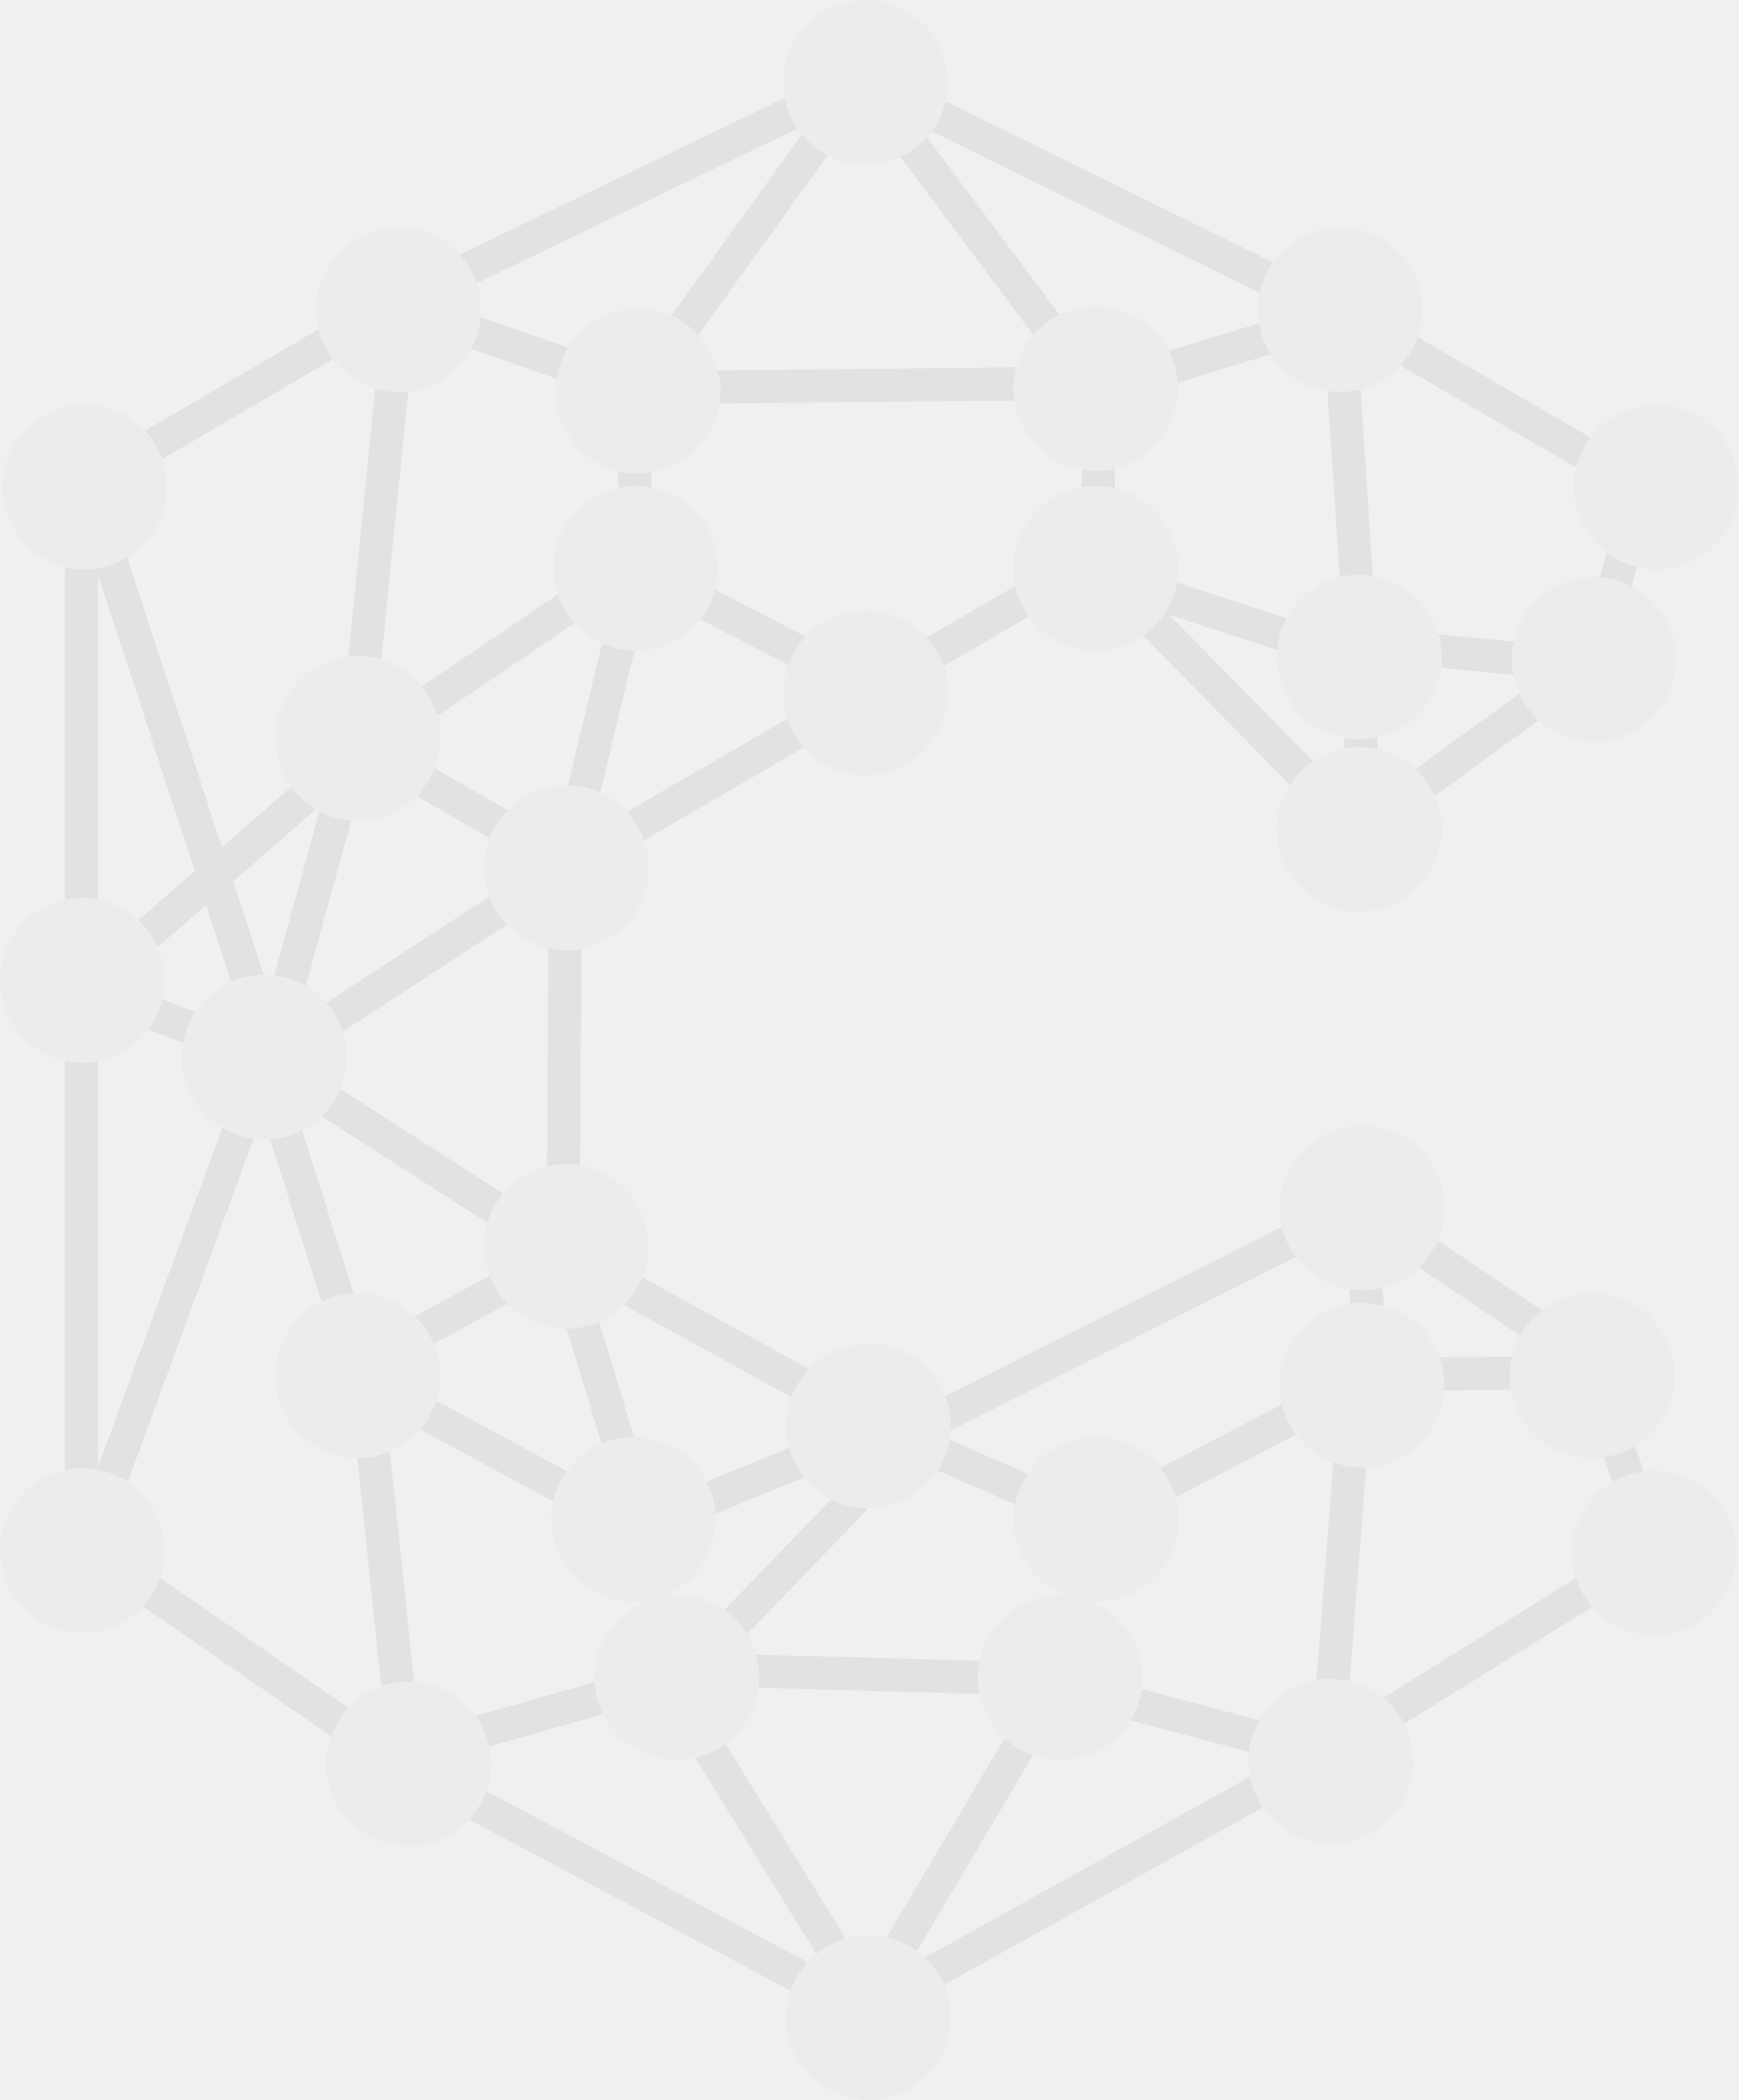
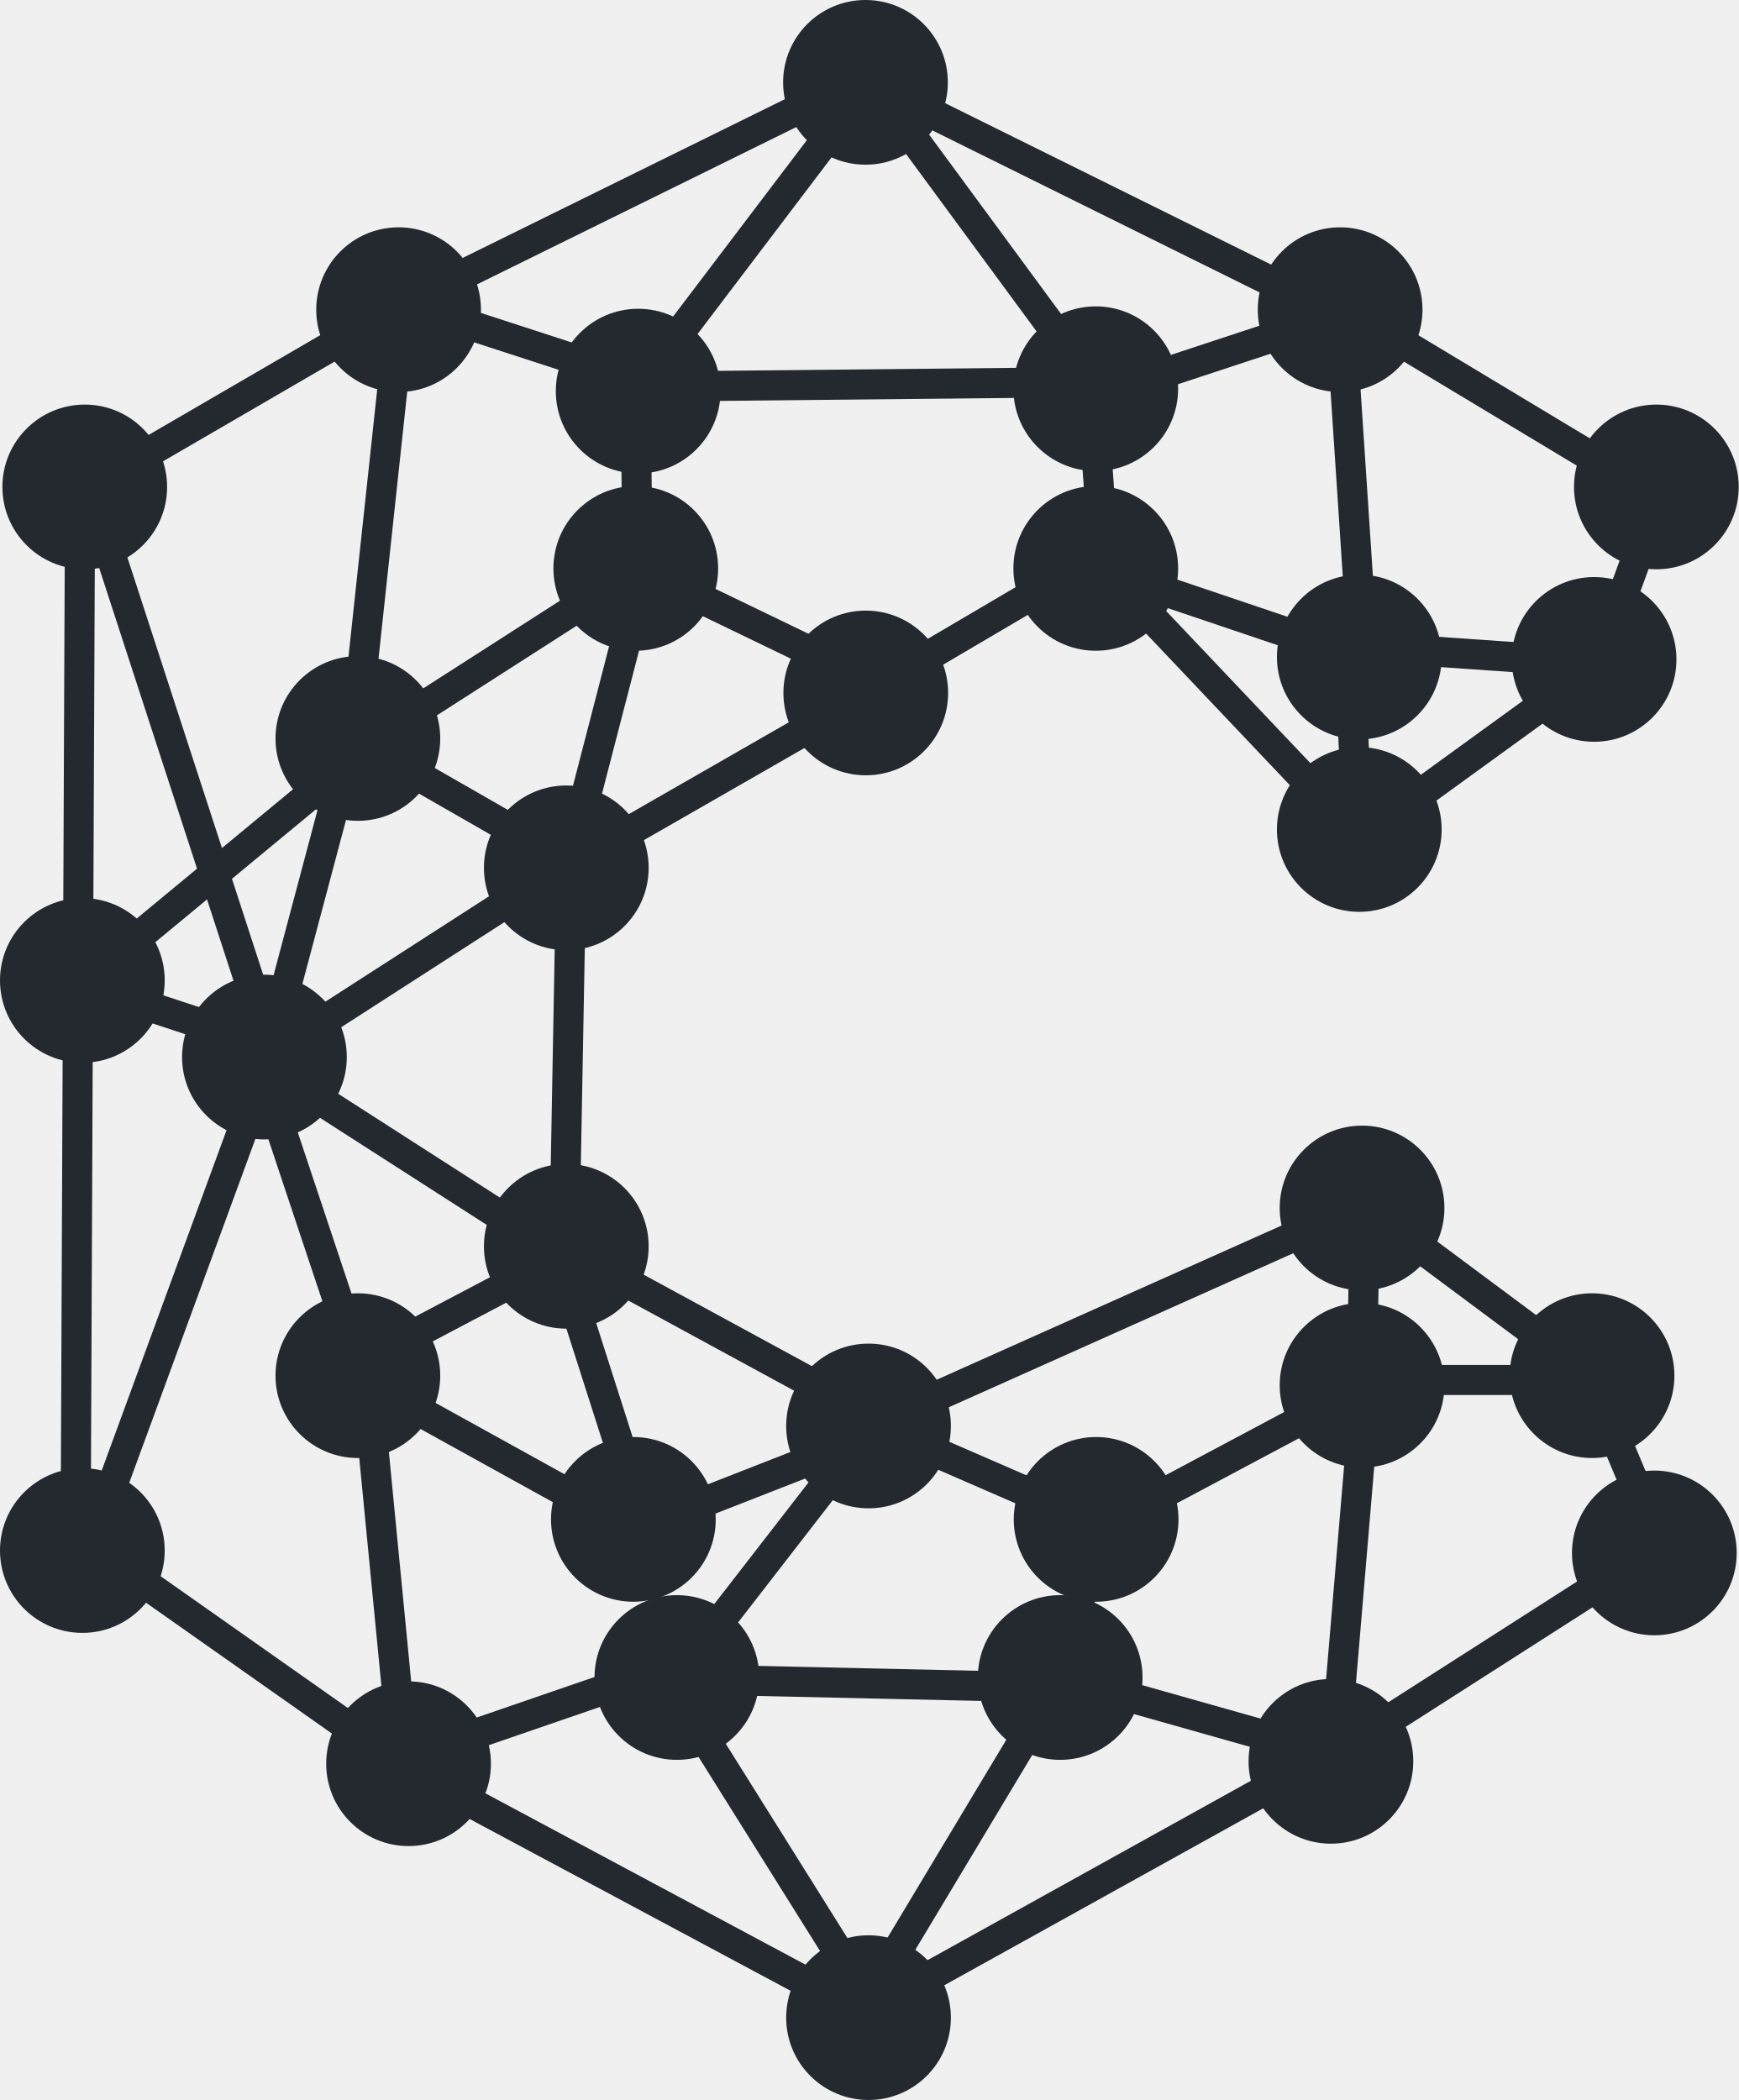
<svg xmlns="http://www.w3.org/2000/svg" width="208.075mm" height="251.338mm" viewBox="0 0 208.075 251.338" version="1.1" id="svg1">
+   <style>
+     /* Target paths, circles, etc. and force the color */
+     path, circle, rect, g {
+       /* Light Mode Colors */
+       stroke: #24292f !important;
+       fill: #24292f !important;
+     }
+ 
+     /* Only apply fill if the original wasn't "none" */
+     path[fill]:not([fill="none"]) {
+       fill: #24292f !important;
+     }
+ 
+     @media (prefers-color-scheme: dark) {
+       path, circle, rect, g {
+         /* Dark Mode Colors (White) */
+         stroke: #ffffff !important;
+         fill: #ffffff !important;
+       }
+       path[fill]:not([fill="none"]) {
+         fill: #ffffff !important;
+       }
+     }
+   </style>
  <defs id="defs1" />
  <g id="layer1" transform="translate(-14.55208,82.78633)">
-     <g id="g2" style="stroke:#e2e2e2;stroke-opacity:1">
-       <path style="fill:none;stroke:#e2e2e2;stroke-width:3.969;stroke-dasharray:none;stroke-opacity:1" d="M 116.618,89.492 90.815,100.1 55.837,81.178" id="path36" />
-       <path style="fill:none;stroke:#e2e2e2;stroke-width:3.969;stroke-dasharray:none;stroke-opacity:1" d="m 146.148,-36.656 -0.287,19.782 v 0" id="path51" />
-       <path style="fill:none;stroke:#e2e2e2;stroke-width:3.969;stroke-dasharray:none;stroke-opacity:1" d="m 141.274,118.163 -22.076,37.271 h 0.287" id="path46" />
-       <path style="fill:none;stroke:#e2e2e2;stroke-width:3.969;stroke-dasharray:none;stroke-opacity:1" d="m 177.112,63.403 2.007,18.349 24.083,-0.287" id="path48" />
-       <path style="fill:none;stroke:#e2e2e2;stroke-width:3.969;stroke-dasharray:none;stroke-opacity:1" d="M 202.342,78.598 177.112,61.682 c -57.054,28.67 -57.054,28.67 -57.054,28.67" id="path35" />
-       <path style="fill:none;stroke:#e2e2e2;stroke-width:3.969;stroke-dasharray:none;stroke-opacity:1" d="m 119.198,87.772 26.377,11.468 31.251,-16.342 -3.44,44.439 -34.404,-9.174 -41.858,-1.147 24.083,-24.943" id="path47" />
-       <path style="fill:none;stroke:#e2e2e2;stroke-width:3.969;stroke-dasharray:none;stroke-opacity:1" d="m 175.392,-45.257 35.551,20.643 v 0 0 c -5.447,20.643 -5.447,20.643 -5.447,20.643 L 177.112,16.67 v 0 l -31.824,-32.397 v 0 0 L 82.214,20.971 46.089,44.48 v 0 l -21.216,57.914 37.845,26.09 57.054,30.39" id="path33" />
-       <path style="fill:none;stroke:#e2e2e2;stroke-width:3.969;stroke-dasharray:none;stroke-opacity:1" d="m 121.205,156.007 51.033,-28.383 v 0 l 40.138,-24.943 v 0 l -7.168,-20.929" id="path34" />
-       <path style="fill:none;stroke:#e2e2e2;stroke-width:3.969;stroke-dasharray:none;stroke-opacity:1" d="M 56.697,78.024 46.089,44.48 v 0" id="path37" />
-       <path style="fill:none;stroke:#e2e2e2;stroke-width:3.969;stroke-dasharray:none;stroke-opacity:1" d="m 26.02,35.879 18.636,7.168 v 0 l 37.845,24.37 33.257,18.349" id="path44" />
-       <path style="fill:none;stroke:#e2e2e2;stroke-width:3.969;stroke-dasharray:none;stroke-opacity:1" d="M 81.354,67.703 58.131,80.318 v 0 l 0.287,2.867 4.587,43.865 31.251,-8.888 v 0 l 22.649,36.698" id="path45" />
-       <path style="fill:none;stroke:#e2e2e2;stroke-width:3.969;stroke-dasharray:none;stroke-opacity:1" d="m 146.722,-36.37 28.097,-8.601 2.58,39.565 V 16.097" id="path40" />
-       <path style="fill:none;stroke:#e2e2e2;stroke-width:3.969;stroke-dasharray:none;stroke-opacity:1" d="m 204.922,-3.112 v 0 l -26.663,-2.58 -4.014,0.86 -28.097,-9.174" id="path41" />
-       <path style="fill:none;stroke:#e2e2e2;stroke-width:3.969;stroke-dasharray:none;stroke-opacity:1" d="M 58.704,6.922 79.633,18.964" id="path50" />
-       <path style="fill:none;stroke:#e2e2e2;stroke-width:3.969;stroke-dasharray:none;stroke-opacity:1" d="M 117.865,-0.819 90.055,-15.154 58.231,6.349 27.267,33.299" id="path42" />
-       <path style="fill:none;stroke:#e2e2e2;stroke-width:3.969;stroke-dasharray:none;stroke-opacity:1" d="M 25.16,-23.755 46.376,41.04" id="path43" />
-       <path style="fill:none;stroke:#e2e2e2;stroke-width:3.969;stroke-dasharray:none;stroke-opacity:1" d="m 24.3,-25.188 v 125.289 0" id="path38" />
-       <path style="fill:none;stroke:#e2e2e2;stroke-width:3.969;stroke-dasharray:none;stroke-opacity:1" d="M 90.815,97.233 81.927,67.99 82.214,20.971 90.815,-14.867 90.241,-36.37 62.431,-46.118 57.271,5.489 47.236,41.9" id="path49" />
-       <path style="fill:#f1f1f1;stroke:#e2e2e2;stroke-width:3.969;stroke-dasharray:none;stroke-opacity:1" d="m 118.338,-73.068 55.907,27.523 v 0" id="path32" />
-       <path style="fill:none;stroke:#e2e2e2;stroke-width:3.969;stroke-dasharray:none;stroke-opacity:1" d="m 27.454,-26.335 33.831,-19.782 56.48,-27.237 v 0 0 l -26.663,36.985 53.9,-0.573 -27.237,-36.411" id="path39" />
+     <g id="g82" style="fill:none;fill-opacity:1;stroke:currentColor;stroke-opacity:1">
+       <g id="g81" style="fill:none;fill-opacity:1;stroke:currentColor;stroke-opacity:1">
+         <path style="fill:none;stroke-width:3.6;stroke-linejoin:round;stroke-dasharray:none;stroke:currentColor;stroke-opacity:1;fill-opacity:1" d="m 174.929,-45.019 -56.385,-27.926 v 0" id="path1" />
+         <path style="fill:none;stroke-width:3.6;stroke-linejoin:round;stroke:currentColor;stroke-opacity:1;stroke-dasharray:none;fill-opacity:1" d="m 178.653,-43.955 32.714,19.681" id="path3" />
+         <path style="fill:none;stroke:currentColor;stroke-width:3.6;stroke-linejoin:round;stroke-dasharray:none;stroke-opacity:1;fill-opacity:1" d="m 213.228,-23.742 -7.181,19.681" id="path4" />
+         <path style="fill:none;stroke:currentColor;stroke-width:3.6;stroke-linejoin:round;stroke-dasharray:none;stroke-opacity:1;fill-opacity:1" d="M 203.654,-1.667 179.451,15.887" id="path5" />
+         <path style="fill:none;stroke:currentColor;stroke-width:3.6;stroke-linejoin:round;stroke-dasharray:none;stroke-opacity:1;fill-opacity:1" d="m 200.728,-3.795 -23.139,-1.596" id="path6" />
+         <path style="fill:none;stroke:currentColor;stroke-width:3.6;stroke-linejoin:round;stroke-dasharray:none;stroke-opacity:1;fill-opacity:1" d="m 175.195,-41.828 2.128,32.182 v 0" id="path7" />
+         <path style="fill:none;stroke:currentColor;stroke-width:3.6;stroke-linejoin:round;stroke-dasharray:none;stroke-opacity:1;fill-opacity:1" d="M 143.545,-39.434 119.874,-71.616" id="path9" />
+         <path style="fill:none;stroke:currentColor;stroke-width:3.6;stroke-linejoin:round;stroke-dasharray:none;stroke-opacity:1;fill-opacity:1" d="m 143.811,-37.04 -52.927,0.532 v 0" id="path10" />
+         <path style="fill:none;stroke:currentColor;stroke-width:3.6;stroke-linejoin:round;stroke-dasharray:none;stroke-opacity:1;fill-opacity:1" d="M 117.215,-71.084 93.012,-39.168" id="path11" />
+         <path style="fill:none;stroke:currentColor;stroke-width:3.6;stroke-linejoin:round;stroke-dasharray:none;stroke-opacity:1;fill-opacity:1" d="M 117.747,-73.478 62.692,-46.349" id="path12" />
+         <path style="fill:none;stroke:currentColor;stroke-width:3.6;stroke-linejoin:round;stroke-dasharray:none;stroke-opacity:1;fill-opacity:1" d="M 60.032,-44.753 25.723,-24.806" id="path13" />
+         <path style="fill:none;stroke:currentColor;stroke-width:3.6;stroke-linejoin:round;stroke-dasharray:none;stroke-opacity:1;fill-opacity:1" d="M 62.426,-44.753 57.107,4.716" id="path14" />
+         <path style="fill:none;stroke:currentColor;stroke-width:3.6;stroke-linejoin:round;stroke-dasharray:none;stroke-opacity:1;fill-opacity:1" d="M 60.564,4.716 88.756,-13.369" id="path15" />
+         <path style="fill:none;stroke:currentColor;stroke-width:3.6;stroke-linejoin:round;stroke-dasharray:none;stroke-opacity:1;fill-opacity:1" d="M 90.884,-14.699 90.618,-33.583" id="path16" />
+         <path style="fill:none;stroke:currentColor;stroke-width:3.6;stroke-linejoin:round;stroke-dasharray:none;stroke-opacity:1;fill-opacity:1" d="M 87.693,-38.37 65.617,-45.551" id="path17" />
+         <path style="fill:none;stroke:currentColor;stroke-width:3.6;stroke-linejoin:round;stroke-dasharray:none;stroke-opacity:1;fill-opacity:1" d="M 24.127,-22.146 23.595,103.39" id="path18" />
+         <path style="fill:none;stroke:currentColor;stroke-width:3.6;stroke-linejoin:round;stroke-dasharray:none;stroke-opacity:1;fill-opacity:1" d="m 28.648,104.453 33.246,23.405 v 0" id="path19" />
+         <path style="fill:none;stroke:currentColor;stroke-width:3.6;stroke-linejoin:round;stroke-dasharray:none;stroke-opacity:1;fill-opacity:1" d="m 65.352,129.986 52.661,28.192" id="path20" />
+         <path style="fill:none;stroke:currentColor;stroke-width:3.6;stroke-linejoin:round;stroke-dasharray:none;stroke-opacity:1;fill-opacity:1" d="m 123.066,155.253 48.406,-26.863" id="path21" />
+         <path style="fill:none;stroke:currentColor;stroke-width:3.6;stroke-linejoin:round;stroke-dasharray:none;stroke-opacity:1;fill-opacity:1" d="m 175.727,126.263 33.246,-21.277" id="path22" />
+         <path style="fill:none;stroke:currentColor;stroke-width:3.6;stroke-linejoin:round;stroke-dasharray:none;stroke-opacity:1;fill-opacity:1" d="m 212.431,100.198 -6.915,-16.49" id="path23" />
+         <path style="fill:none;stroke:currentColor;stroke-width:3.6;stroke-linejoin:round;stroke-dasharray:none;stroke-opacity:1;fill-opacity:1" d="M 202.59,79.985 179.717,62.963" id="path24" />
+         <path style="fill:none;stroke:currentColor;stroke-width:3.6;stroke-linejoin:round;stroke-dasharray:none;stroke-opacity:1;fill-opacity:1" d="M 200.728,82.378 H 182.11" id="path25" />
+         <path style="fill:none;stroke:currentColor;stroke-width:3.6;stroke-linejoin:round;stroke-dasharray:none;stroke-opacity:1;fill-opacity:1" d="M 176.259,83.974 147.801,99.134" id="path26" />
+         <path style="fill:none;stroke:currentColor;stroke-width:3.6;stroke-linejoin:round;stroke-dasharray:none;stroke-opacity:1;fill-opacity:1" d="m 145.141,102.592 -2.394,10.639" id="path27" />
+         <path style="fill:none;stroke:currentColor;stroke-width:3.6;stroke-linejoin:round;stroke-dasharray:none;stroke-opacity:1;fill-opacity:1" d="m 140.886,119.082 -20.745,34.576" id="path28" />
+         <path style="fill:none;stroke:currentColor;stroke-width:3.6;stroke-linejoin:round;stroke-dasharray:none;stroke-opacity:1;fill-opacity:1" d="M 116.151,152.859 95.672,120.145" id="path29" />
+         <path style="fill:none;stroke:currentColor;stroke-width:3.6;stroke-linejoin:round;stroke-dasharray:none;stroke-opacity:1;fill-opacity:1" d="m 93.278,117.22 -24.735,8.511 v 0" id="path30" />
+         <path style="fill:none;stroke:currentColor;stroke-width:3.6;stroke-linejoin:round;stroke-dasharray:none;stroke-opacity:1;fill-opacity:1" d="M 62.426,123.337 58.702,85.038" id="path31" />
+         <path style="fill:none;stroke:currentColor;stroke-width:3.6;stroke-linejoin:round;stroke-dasharray:none;stroke-opacity:1;fill-opacity:1" d="m 46.468,44.611 -19.415,52.927 v 0" id="path52" />
+         <path style="fill:none;stroke:currentColor;stroke-width:3.6;stroke-linejoin:round;stroke-dasharray:none;stroke-opacity:1;fill-opacity:1" d="M 46.202,42.218 25.191,35.302 v 0" id="path53" />
+         <path style="fill:none;stroke:currentColor;stroke-width:3.6;stroke-linejoin:round;stroke-dasharray:none;stroke-opacity:1;fill-opacity:1" d="M 28.382,31.579 57.639,7.376" id="path54" />
+         <path style="fill:none;stroke:currentColor;stroke-width:3.6;stroke-linejoin:round;stroke-dasharray:none;stroke-opacity:1;fill-opacity:1" d="M 55.511,10.036 47.798,39.026" id="path55" />
+         <path style="fill:none;stroke:currentColor;stroke-width:3.6;stroke-linejoin:round;stroke-dasharray:none;stroke-opacity:1;fill-opacity:1" d="M 45.138,36.898 27.052,-18.689" id="path56" />
+         <path style="fill:none;stroke:currentColor;stroke-width:3.6;stroke-linejoin:round;stroke-dasharray:none;stroke-opacity:1;fill-opacity:1" d="M 91.15,-12.571 83.437,17.217" id="path57" />
+         <path style="fill:none;stroke:currentColor;stroke-width:3.6;stroke-linejoin:round;stroke-dasharray:none;stroke-opacity:1;fill-opacity:1" d="M 48.862,42.218 80.246,22.004" id="path58" />
+         <path style="fill:none;stroke:currentColor;stroke-width:3.6;stroke-linejoin:round;stroke-dasharray:none;stroke-opacity:1;fill-opacity:1" d="M 86.629,18.547 117.215,0.993" id="path59" />
+         <path style="fill:none;stroke:currentColor;stroke-width:3.6;stroke-linejoin:round;stroke-dasharray:none;stroke-opacity:1;fill-opacity:1" d="M 121.204,-1.667 143.811,-14.965" id="path60" />
+         <path style="fill:none;stroke:currentColor;stroke-width:3.6;stroke-linejoin:round;stroke-dasharray:none;stroke-opacity:1;fill-opacity:1" d="m 145.407,-33.583 1.064,14.894" id="path61" />
+         <path style="fill:none;stroke:currentColor;stroke-width:3.6;stroke-linejoin:round;stroke-dasharray:none;stroke-opacity:1;fill-opacity:1" d="M 148.865,-12.571 173.068,12.961" id="path62" />
+         <path style="fill:none;stroke:currentColor;stroke-width:3.6;stroke-linejoin:round;stroke-dasharray:none;stroke-opacity:1;fill-opacity:1" d="m 152.322,-12.571 20.479,6.915" id="path63" />
+         <path style="fill:none;stroke:currentColor;stroke-width:3.6;stroke-linejoin:round;stroke-dasharray:none;stroke-opacity:1;fill-opacity:1" d="M 116.417,-2.465 93.278,-13.635" id="path64" />
+         <path style="fill:none;stroke:currentColor;stroke-width:3.6;stroke-linejoin:round;stroke-dasharray:none;stroke-opacity:1;fill-opacity:1" d="M 78.118,65.091 49.128,46.473" id="path66" />
+         <path style="fill:none;stroke:currentColor;stroke-width:3.6;stroke-linejoin:round;stroke-dasharray:none;stroke-opacity:1;fill-opacity:1" d="m 47.798,51.26 8.777,26.331" id="path67" />
+         <path style="fill:none;stroke:currentColor;stroke-width:3.6;stroke-linejoin:round;stroke-dasharray:none;stroke-opacity:1;fill-opacity:1" d="m 61.362,84.24 25.001,13.83" id="path69" />
+         <path style="fill:none;stroke:currentColor;stroke-width:3.6;stroke-linejoin:round;stroke-dasharray:none;stroke-opacity:1;fill-opacity:1" d="m 82.107,69.612 8.245,25.799" id="path70" />
+         <path style="fill:none;stroke:currentColor;stroke-width:3.6;stroke-linejoin:round;stroke-dasharray:none;stroke-opacity:1;fill-opacity:1" d="M 117.747,89.559 93.278,99.134" id="path71" />
+         <path style="fill:none;stroke:currentColor;stroke-width:3.6;stroke-linejoin:round;stroke-dasharray:none;stroke-opacity:1;fill-opacity:1" d="M 115.885,85.038 85.565,68.548" id="path72" />
+         <path style="fill:none;stroke:currentColor;stroke-width:3.6;stroke-linejoin:round;stroke-dasharray:none;stroke-opacity:1;fill-opacity:1" d="M 118.545,88.23 97.533,115.358" id="path73" />
+         <path style="fill:none;stroke:currentColor;stroke-width:3.6;stroke-linejoin:round;stroke-dasharray:none;stroke-opacity:1;fill-opacity:1" d="m 100.193,118.284 35.905,0.798 v 0" id="path74" />
+         <path style="fill:none;stroke:currentColor;stroke-width:3.6;stroke-linejoin:round;stroke-dasharray:none;stroke-opacity:1;fill-opacity:1" d="m 146.205,119.348 24.469,6.915 v 0" id="path75" />
+         <path style="fill:none;stroke:currentColor;stroke-width:3.6;stroke-linejoin:round;stroke-dasharray:none;stroke-opacity:1;fill-opacity:1" d="M 177.855,85.038 174.663,122.805" id="path76" />
+         <path style="fill:none;stroke:currentColor;stroke-width:3.6;stroke-linejoin:round;stroke-dasharray:none;stroke-opacity:1;fill-opacity:1" d="m 177.855,63.229 -0.266,16.224 v 0" id="path77" />
+         <path style="fill:none;stroke:currentColor;stroke-width:3.6;stroke-linejoin:round;stroke-dasharray:none;stroke-opacity:1;fill-opacity:1" d="M 174.397,62.963 121.47,86.634" id="path78" />
+         <path style="fill:none;stroke:currentColor;stroke-width:3.6;stroke-linejoin:round;stroke-dasharray:none;stroke-opacity:1;fill-opacity:1" d="M 122.534,89.293 140.886,97.272" id="path79" />
+         <path style="fill:none;stroke:currentColor;stroke-width:3.6;stroke-linejoin:round;stroke-dasharray:none;stroke-opacity:1;fill-opacity:1" d="M 60.83,7.908 78.916,18.281" id="path80" />
+         <path style="fill:none;stroke:currentColor;stroke-width:3.6;stroke-linejoin:round;stroke-dasharray:none;stroke-opacity:1;fill-opacity:1" d="M 176.259,-0.071 176.791,11.631" id="path81" />
+       </g>
+       <path style="fill:none;stroke:currentColor;stroke-width:3.6;stroke-linejoin:round;stroke-dasharray:none;stroke-opacity:1;fill-opacity:1" d="m 171.472,-43.955 -25.001,8.245" id="path8" />
+       <path style="fill:none;stroke:currentColor;stroke-width:3.6;stroke-linejoin:round;stroke-dasharray:none;stroke-opacity:1;fill-opacity:1" d="M 82.905,21.472 82.107,65.091" id="path65" />
+       <path style="fill:none;stroke:currentColor;stroke-width:3.6;stroke-linejoin:round;stroke-dasharray:none;stroke-opacity:1;fill-opacity:1" d="M 59.766,79.187 79.448,68.814" id="path68" />
    </g>
-     <g id="g1" style="fill:#ececec;fill-opacity:1">
-       <circle style="fill:#ececec;fill-opacity:1;stroke:none;stroke-width:0" id="circle2" cx="212.771" cy="-24.507" r="9.856" />
-       <circle style="fill:#ececec;fill-opacity:1;stroke:none;stroke-width:0" id="circle3" cx="177.22" cy="-4.151" r="9.856" />
-       <circle style="fill:#ececec;fill-opacity:1;stroke:none;stroke-width:0" id="circle4" cx="205.317" cy="-3.865" r="9.856" />
-       <circle style="fill:#ececec;fill-opacity:1;stroke:none;stroke-width:0" id="circle5" cx="177.22" cy="16.491" r="9.856" />
-       <circle style="fill:#ececec;fill-opacity:1;stroke:none;stroke-width:0" id="circle6" cx="174.926" cy="-45.723" r="9.856" />
-       <circle style="fill:#ececec;fill-opacity:1;stroke:none;stroke-width:0" id="circle7" cx="145.683" cy="-36.262" r="9.856" />
-       <circle style="fill:#ececec;fill-opacity:1;stroke:none;stroke-width:0" id="circle8" cx="145.683" cy="-14.759" r="9.856" />
-       <circle style="fill:#ececec;fill-opacity:1;stroke:none;stroke-width:0" id="circle9" cx="118.159" cy="0.149" r="9.856" />
-       <circle style="fill:#ececec;fill-opacity:1;stroke:none;stroke-width:0" id="circle10" cx="82.322" cy="21.079" r="9.856" />
-       <circle style="fill:#ececec;fill-opacity:1;stroke:none;stroke-width:0" id="circle11" cx="90.636" cy="-14.759" r="9.856" />
-       <circle style="fill:#ececec;fill-opacity:1;stroke:none;stroke-width:0" id="circle12" cx="90.923" cy="-35.975" r="9.856" />
-       <circle style="fill:#ececec;fill-opacity:1;stroke:none;stroke-width:0" id="circle13" cx="62.252" cy="-45.723" r="9.856" />
-       <circle style="fill:#ececec;fill-opacity:1;stroke:none;stroke-width:0" id="circle14" cx="24.695" cy="-24.507" r="9.856" />
-       <circle style="fill:#ececec;fill-opacity:1;stroke:none;stroke-width:0" id="circle15" cx="57.379" cy="5.597" r="9.856" />
-       <circle style="fill:#ececec;fill-opacity:1;stroke:none;stroke-width:0" id="circle16" cx="24.408" cy="34.554" r="9.856" />
-       <circle style="fill:#ececec;fill-opacity:1;stroke:none;stroke-width:0" id="circle17" cx="46.197" cy="43.728" r="9.856" />
-       <circle style="fill:#ececec;fill-opacity:1;stroke:none;stroke-width:0" id="circle18" cx="24.408" cy="102.789" r="9.856" />
-       <circle style="fill:#ececec;fill-opacity:1;stroke:none;stroke-width:0" id="circle19" cx="57.379" cy="81.859" r="9.856" />
-       <circle style="fill:#ececec;fill-opacity:1;stroke:none;stroke-width:0" id="circle20" cx="82.322" cy="66.377" r="9.856" />
-       <circle style="fill:#ececec;fill-opacity:1;stroke:none;stroke-width:0" id="circle21" cx="90.349" cy="99.061" r="9.856" />
-       <circle style="fill:#ececec;fill-opacity:1;stroke:none;stroke-width:0" id="circle22" cx="95.554" cy="117.984" r="9.856" />
-       <circle style="fill:#ececec;fill-opacity:1;stroke:none;stroke-width:0" id="circle23" cx="63.444" cy="128.305" r="9.856" />
-       <circle style="fill:#ececec;fill-opacity:1;stroke:none;stroke-width:0" id="circle24" cx="118.49" cy="158.695" r="9.856" />
-       <circle style="fill:#ececec;fill-opacity:1;stroke:none;stroke-width:0" id="circle25" cx="118.49" cy="87.88" r="9.856" />
-       <circle style="fill:#ececec;fill-opacity:1;stroke:none;stroke-width:0" id="circle26" cx="177.551" cy="61.79" r="9.856" />
-       <circle style="fill:#ececec;fill-opacity:1;stroke:none;stroke-width:0" id="circle27" cx="205.074" cy="81.859" r="9.856" />
-       <circle style="fill:#ececec;fill-opacity:1;stroke:none;stroke-width:0" id="circle28" cx="212.529" cy="103.075" r="9.856" />
-       <circle style="fill:#ececec;fill-opacity:1;stroke:none;stroke-width:0" id="circle29" cx="173.824" cy="128.018" r="9.856" />
-       <circle style="fill:#ececec;fill-opacity:1;stroke:none;stroke-width:0" id="circle30" cx="177.551" cy="83.006" r="9.856" />
-       <circle style="fill:#ececec;fill-opacity:1;stroke:none;stroke-width:0" id="circle31" cx="145.727" cy="99.061" r="9.856" />
-       <circle style="fill:#ececec;fill-opacity:1;stroke:none;stroke-width:0" id="circle32" cx="141.426" cy="117.984" r="9.856" />
-       <circle style="fill:#ececec;fill-opacity:1;stroke:none;stroke-width:0" id="path2" cx="118.125" cy="-72.931" r="9.856" />
+     <g id="g83" style="stroke:none">
+       <circle style="fill:currentColor;fill-opacity:1;stroke:none;stroke-width:0" id="circle2" cx="212.771" cy="-24.507" r="9.856" />
+       <circle style="fill:currentColor;fill-opacity:1;stroke:none;stroke-width:0" id="circle3" cx="177.22" cy="-4.151" r="9.856" />
+       <circle style="fill:currentColor;fill-opacity:1;stroke:none;stroke-width:0" id="circle4" cx="205.317" cy="-3.865" r="9.856" />
+       <circle style="fill:currentColor;fill-opacity:1;stroke:none;stroke-width:0" id="circle5" cx="177.22" cy="16.491" r="9.856" />
+       <circle style="fill:currentColor;fill-opacity:1;stroke:none;stroke-width:0" id="circle6" cx="174.926" cy="-45.723" r="9.856" />
+       <circle style="fill:currentColor;fill-opacity:1;stroke:none;stroke-width:0" id="circle7" cx="145.683" cy="-36.262" r="9.856" />
+       <circle style="fill:currentColor;fill-opacity:1;stroke:none;stroke-width:0" id="circle8" cx="145.683" cy="-14.759" r="9.856" />
+       <circle style="fill:currentColor;fill-opacity:1;stroke:none;stroke-width:0" id="circle9" cx="118.159" cy="0.149" r="9.856" />
+       <circle style="fill:currentColor;fill-opacity:1;stroke:none;stroke-width:0" id="circle10" cx="82.322" cy="21.079" r="9.856" />
+       <circle style="fill:currentColor;fill-opacity:1;stroke:none;stroke-width:0" id="circle11" cx="90.636" cy="-14.759" r="9.856" />
+       <circle style="fill:currentColor;fill-opacity:1;stroke:none;stroke-width:0" id="circle12" cx="90.923" cy="-35.975" r="9.856" />
+       <circle style="fill:currentColor;fill-opacity:1;stroke:none;stroke-width:0" id="circle13" cx="62.252" cy="-45.723" r="9.856" />
+       <circle style="fill:currentColor;fill-opacity:1;stroke:none;stroke-width:0" id="circle14" cx="24.695" cy="-24.507" r="9.856" />
+       <circle style="fill:currentColor;fill-opacity:1;stroke:none;stroke-width:0" id="circle15" cx="57.379" cy="5.597" r="9.856" />
+       <circle style="fill:currentColor;fill-opacity:1;stroke:none;stroke-width:0" id="circle16" cx="24.408" cy="34.554" r="9.856" />
+       <circle style="fill:currentColor;fill-opacity:1;stroke:none;stroke-width:0" id="circle17" cx="46.197" cy="43.728" r="9.856" />
+       <circle style="fill:currentColor;fill-opacity:1;stroke:none;stroke-width:0" id="circle18" cx="24.408" cy="102.789" r="9.856" />
+       <circle style="fill:currentColor;fill-opacity:1;stroke:none;stroke-width:0" id="circle19" cx="57.379" cy="81.859" r="9.856" />
+       <circle style="fill:currentColor;fill-opacity:1;stroke:none;stroke-width:0" id="circle20" cx="82.322" cy="66.377" r="9.856" />
+       <circle style="fill:currentColor;fill-opacity:1;stroke:none;stroke-width:0" id="circle21" cx="90.349" cy="99.061" r="9.856" />
+       <circle style="fill:currentColor;fill-opacity:1;stroke:none;stroke-width:0" id="circle22" cx="95.554" cy="117.984" r="9.856" />
+       <circle style="fill:currentColor;fill-opacity:1;stroke:none;stroke-width:0" id="circle23" cx="63.444" cy="128.305" r="9.856" />
+       <circle style="fill:currentColor;fill-opacity:1;stroke:none;stroke-width:0" id="circle24" cx="118.49" cy="158.695" r="9.856" />
+       <circle style="fill:currentColor;fill-opacity:1;stroke:none;stroke-width:0" id="circle25" cx="118.49" cy="87.88" r="9.856" />
+       <circle style="fill:currentColor;fill-opacity:1;stroke:none;stroke-width:0" id="circle26" cx="177.551" cy="61.79" r="9.856" />
+       <circle style="fill:currentColor;fill-opacity:1;stroke:none;stroke-width:0" id="circle27" cx="205.074" cy="81.859" r="9.856" />
+       <circle style="fill:currentColor;fill-opacity:1;stroke:none;stroke-width:0" id="circle28" cx="212.529" cy="103.075" r="9.856" />
+       <circle style="fill:currentColor;fill-opacity:1;stroke:none;stroke-width:0" id="circle29" cx="173.824" cy="128.018" r="9.856" />
+       <circle style="fill:currentColor;fill-opacity:1;stroke:none;stroke-width:0" id="circle30" cx="177.551" cy="83.006" r="9.856" />
+       <circle style="fill:currentColor;fill-opacity:1;stroke:none;stroke-width:0" id="circle31" cx="145.727" cy="99.061" r="9.856" />
+       <circle style="fill:currentColor;fill-opacity:1;stroke:none;stroke-width:0" id="circle32" cx="141.426" cy="117.984" r="9.856" />
+       <circle style="fill:currentColor;fill-opacity:1;stroke:none;stroke-width:0" id="path2" cx="118.125" cy="-72.931" r="9.856" />
    </g>
  </g>
</svg>
